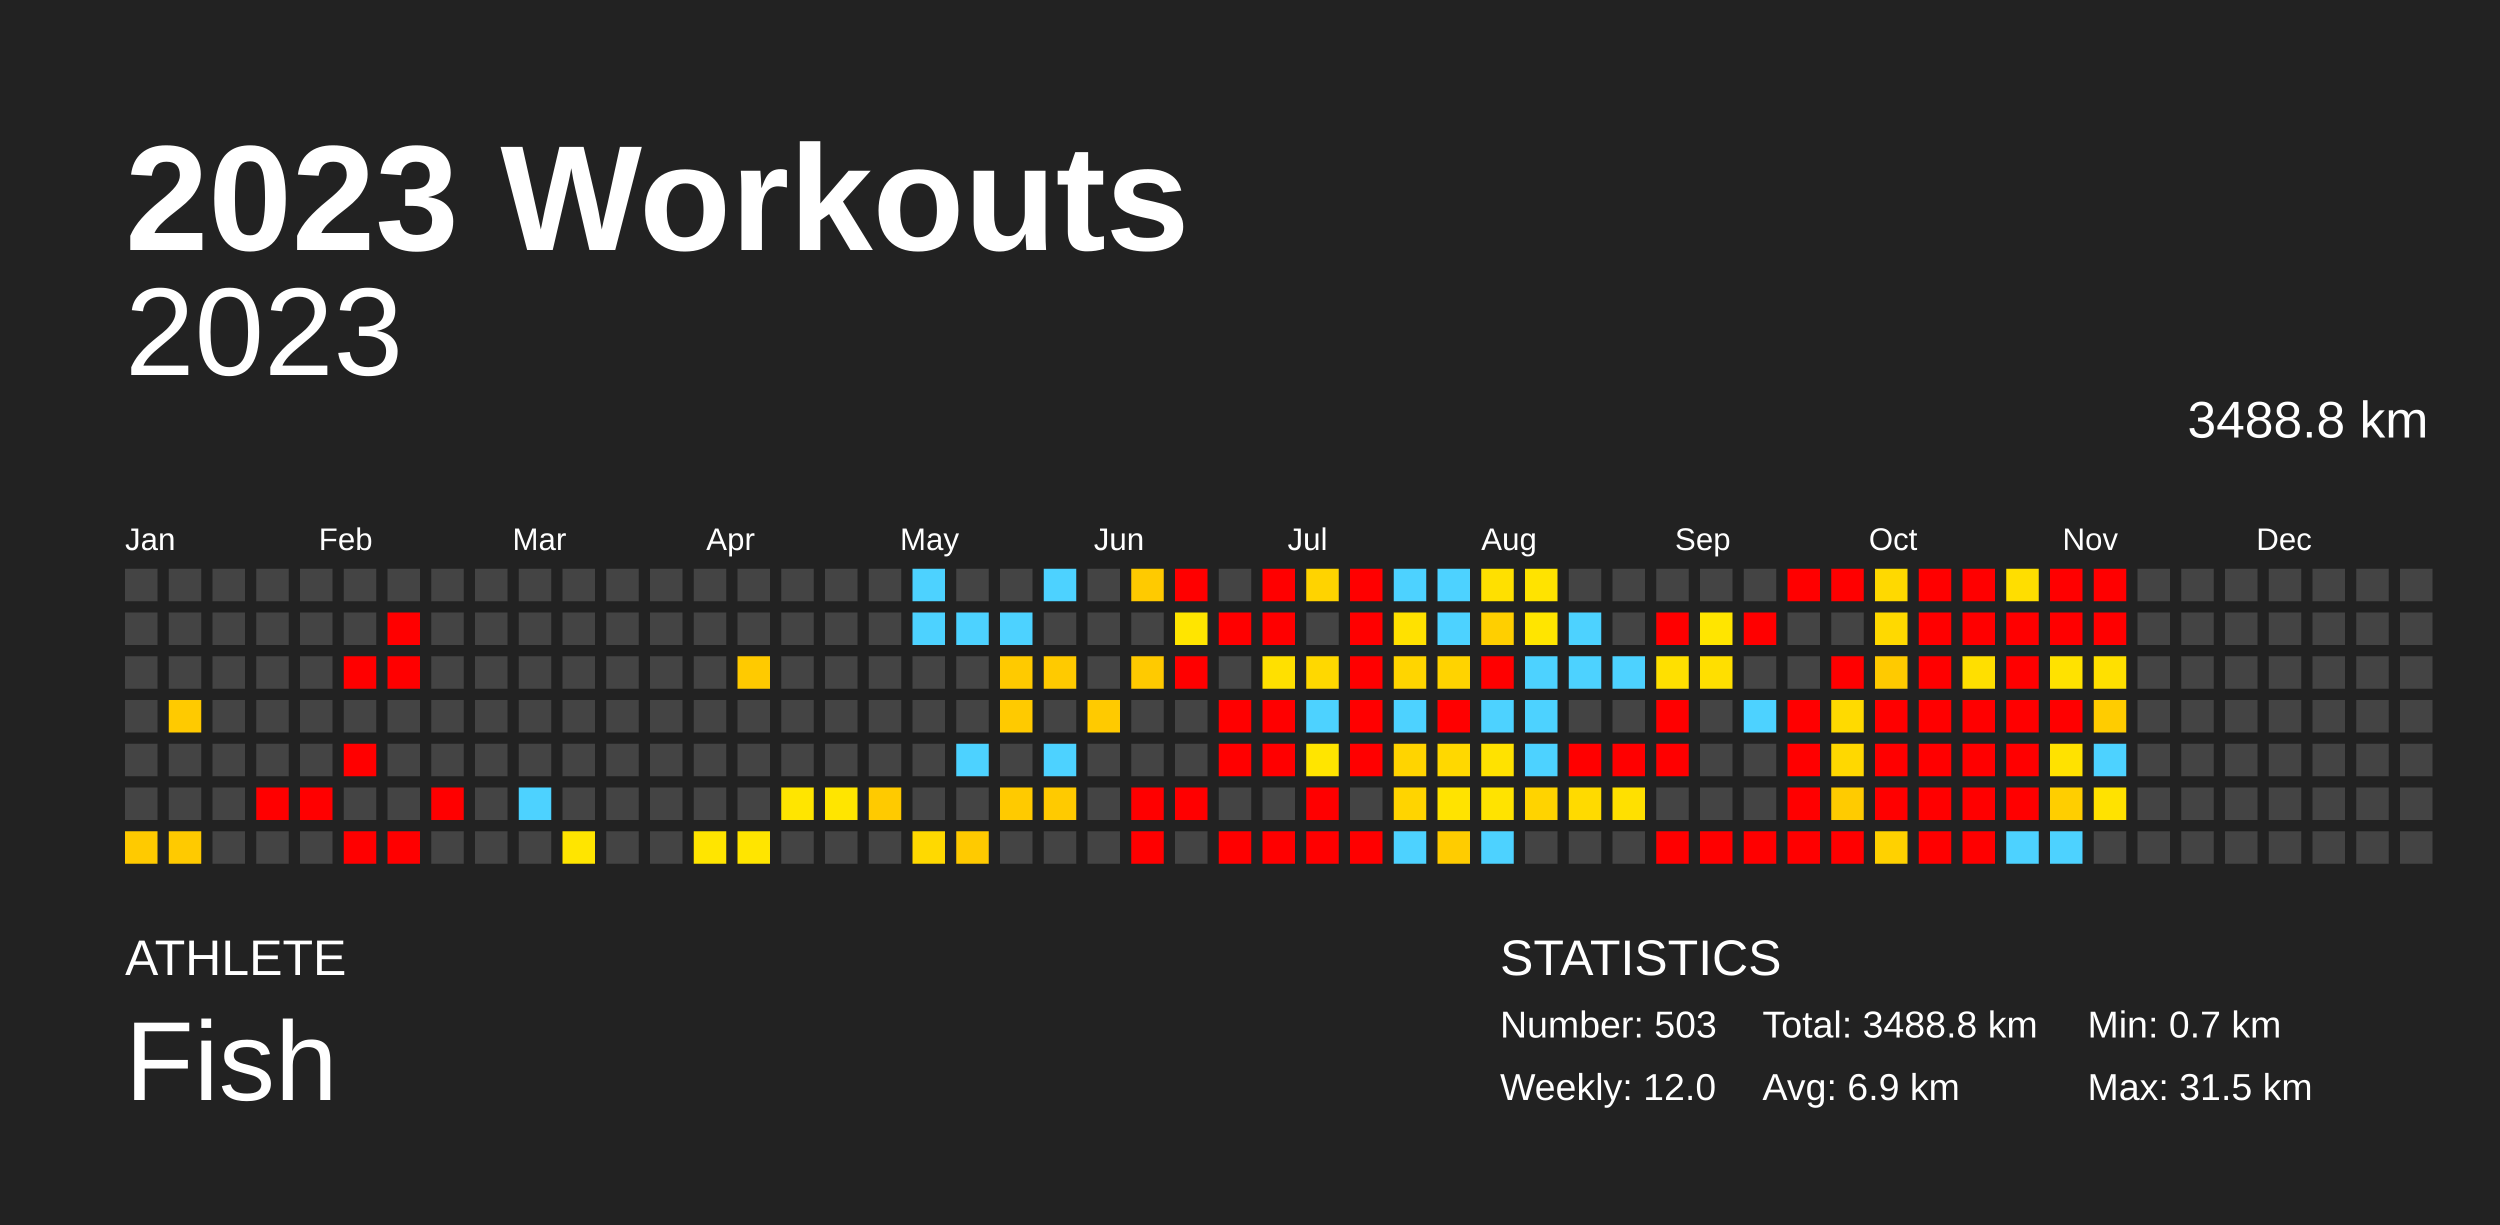
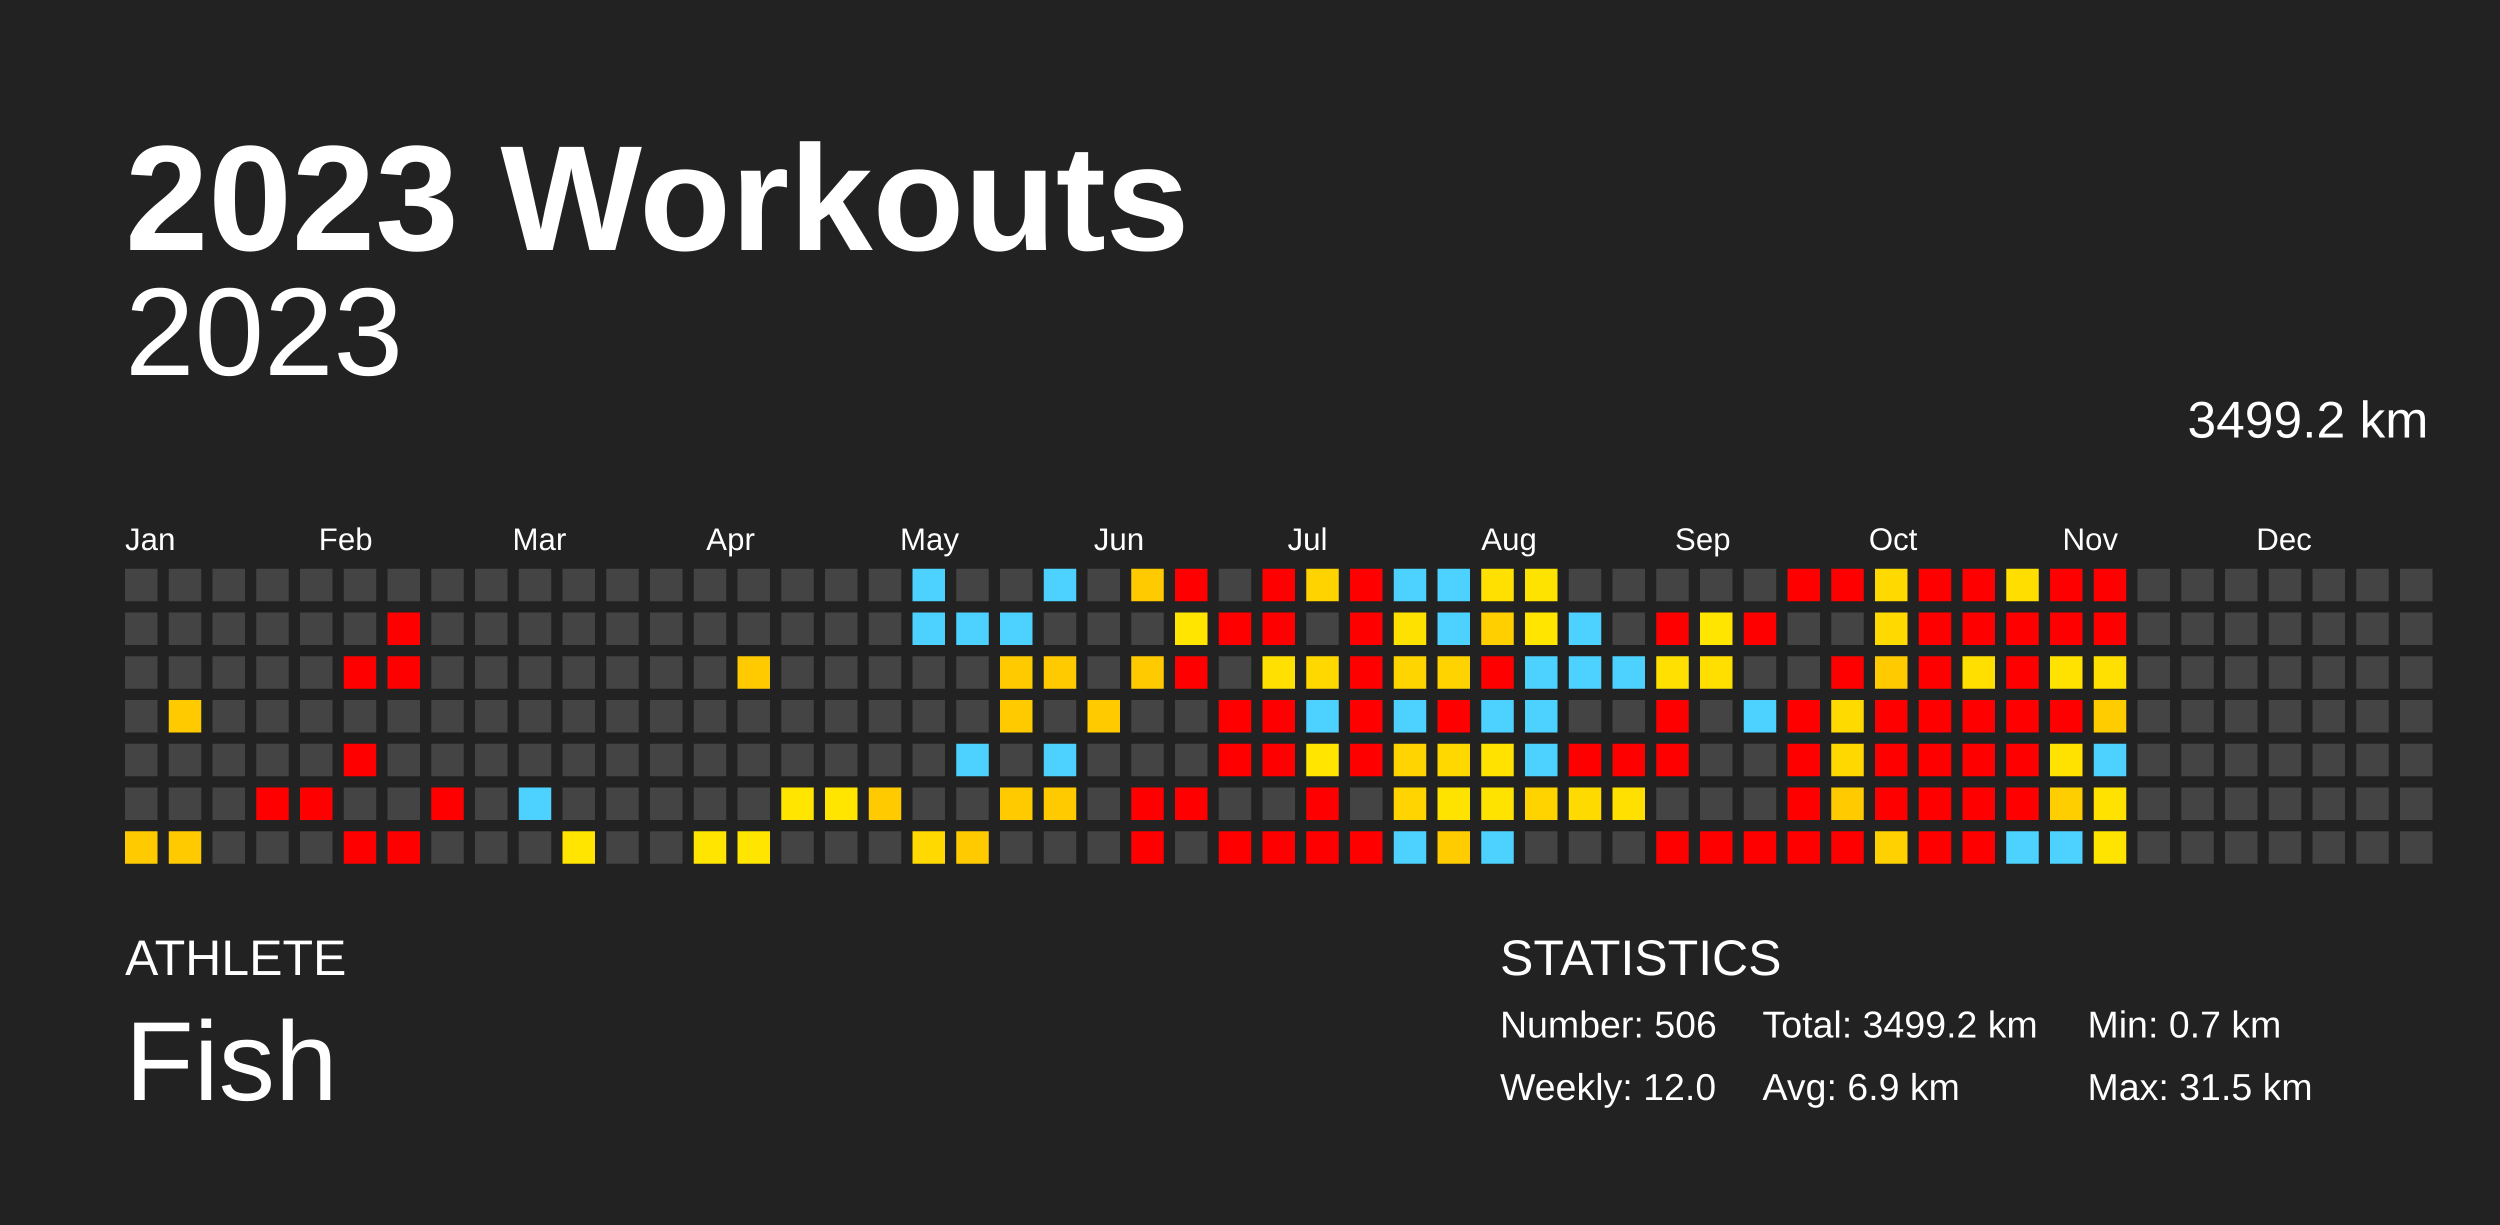
<svg xmlns="http://www.w3.org/2000/svg" baseProfile="full" height="98mm" version="1.1" viewBox="0,0,200,98" width="200mm">
  <defs />
  <rect fill="#222222" height="98" width="200" x="0" y="0" />
  <text fill="#FFFFFF" style="font-size:12px; font-family:Arial; font-weight:bold;" x="10" y="20">2023 Workouts</text>
  <text fill="#FFFFFF" style="font-size:4px; font-family:Arial" x="10" y="78">ATHLETE</text>
  <text fill="#FFFFFF" style="font-size:9px; font-family:Arial" x="10" y="88">Fish</text>
  <text fill="#FFFFFF" style="font-size:4px; font-family:Arial" x="120" y="78">STATISTICS</text>
-   <text fill="#FFFFFF" style="font-size:3px; font-family:Arial" x="120" y="83">Number: 503</text>
+   <text fill="#FFFFFF" style="font-size:3px; font-family:Arial" x="120" y="83">Number: 506</text>
  <text fill="#FFFFFF" style="font-size:3px; font-family:Arial" x="120" y="88">Weekly: 12.0</text>
-   <text fill="#FFFFFF" style="font-size:3px; font-family:Arial" x="141" y="83">Total: 3488.8 km</text>
+   <text fill="#FFFFFF" style="font-size:3px; font-family:Arial" x="141" y="83">Total: 3499.2 km</text>
  <text fill="#FFFFFF" style="font-size:3px; font-family:Arial" x="141" y="88">Avg: 6.9 km</text>
  <text fill="#FFFFFF" style="font-size:3px; font-family:Arial" x="167" y="83">Min: 0.7 km</text>
  <text fill="#FFFFFF" style="font-size:3px; font-family:Arial" x="167" y="88">Max: 31.5 km</text>
  <text alignment-baseline="hanging" fill="#FFFFFF" style="font-size:10.0px; font-family:Arial;" x="10" y="30">2023</text>
-   <text alignment-baseline="hanging" fill="#FFFFFF" style="font-size:4.125px; font-family:Arial;" x="175" y="35">3488.8 km</text>
+   <text alignment-baseline="hanging" fill="#FFFFFF" style="font-size:4.125px; font-family:Arial;" x="175" y="35">3499.2 km</text>
  <text fill="#FFFFFF" style="font-size:2.5px; font-family:Arial" x="10.0" y="44">Jan</text>
  <text fill="#FFFFFF" style="font-size:2.5px; font-family:Arial" x="25.5" y="44">Feb</text>
  <text fill="#FFFFFF" style="font-size:2.5px; font-family:Arial" x="41.0" y="44">Mar</text>
  <text fill="#FFFFFF" style="font-size:2.5px; font-family:Arial" x="56.5" y="44">Apr</text>
  <text fill="#FFFFFF" style="font-size:2.5px; font-family:Arial" x="72.0" y="44">May</text>
  <text fill="#FFFFFF" style="font-size:2.5px; font-family:Arial" x="87.5" y="44">Jun</text>
  <text fill="#FFFFFF" style="font-size:2.5px; font-family:Arial" x="103.0" y="44">Jul</text>
  <text fill="#FFFFFF" style="font-size:2.5px; font-family:Arial" x="118.5" y="44">Aug</text>
  <text fill="#FFFFFF" style="font-size:2.5px; font-family:Arial" x="134.0" y="44">Sep</text>
  <text fill="#FFFFFF" style="font-size:2.5px; font-family:Arial" x="149.5" y="44">Oct</text>
  <text fill="#FFFFFF" style="font-size:2.5px; font-family:Arial" x="165.0" y="44">Nov</text>
  <text fill="#FFFFFF" style="font-size:2.5px; font-family:Arial" x="180.5" y="44">Dec</text>
  <rect fill="#444444" height="2.6" width="2.6" x="10.0" y="45.5" />
  <rect fill="#444444" height="2.6" width="2.6" x="10.0" y="49.0" />
  <rect fill="#444444" height="2.6" width="2.6" x="10.0" y="52.5" />
  <rect fill="#444444" height="2.6" width="2.6" x="10.0" y="56.0" />
  <rect fill="#444444" height="2.6" width="2.6" x="10.0" y="59.5" />
  <rect fill="#444444" height="2.6" width="2.6" x="10.0" y="63.0" />
  <rect fill="#ffca00" height="2.6" width="2.6" x="10.0" y="66.5" />
  <rect fill="#444444" height="2.6" width="2.6" x="13.5" y="45.5" />
  <rect fill="#444444" height="2.6" width="2.6" x="13.5" y="49.0" />
  <rect fill="#444444" height="2.6" width="2.6" x="13.5" y="52.5" />
  <rect fill="#ffca00" height="2.6" width="2.6" x="13.5" y="56.0" />
  <rect fill="#444444" height="2.6" width="2.6" x="13.5" y="59.5" />
  <rect fill="#444444" height="2.6" width="2.6" x="13.5" y="63.0" />
  <rect fill="#ffca00" height="2.6" width="2.6" x="13.5" y="66.5" />
  <rect fill="#444444" height="2.6" width="2.6" x="17.0" y="45.5" />
  <rect fill="#444444" height="2.6" width="2.6" x="17.0" y="49.0" />
  <rect fill="#444444" height="2.6" width="2.6" x="17.0" y="52.5" />
  <rect fill="#444444" height="2.6" width="2.6" x="17.0" y="56.0" />
  <rect fill="#444444" height="2.6" width="2.6" x="17.0" y="59.5" />
  <rect fill="#444444" height="2.6" width="2.6" x="17.0" y="63.0" />
  <rect fill="#444444" height="2.6" width="2.6" x="17.0" y="66.5" />
  <rect fill="#444444" height="2.6" width="2.6" x="20.5" y="45.5" />
  <rect fill="#444444" height="2.6" width="2.6" x="20.5" y="49.0" />
  <rect fill="#444444" height="2.6" width="2.6" x="20.5" y="52.5" />
  <rect fill="#444444" height="2.6" width="2.6" x="20.5" y="56.0" />
  <rect fill="#444444" height="2.6" width="2.6" x="20.5" y="59.5" />
  <rect fill="red" height="2.6" width="2.6" x="20.5" y="63.0" />
  <rect fill="#444444" height="2.6" width="2.6" x="20.5" y="66.5" />
  <rect fill="#444444" height="2.6" width="2.6" x="24.0" y="45.5" />
  <rect fill="#444444" height="2.6" width="2.6" x="24.0" y="49.0" />
  <rect fill="#444444" height="2.6" width="2.6" x="24.0" y="52.5" />
  <rect fill="#444444" height="2.6" width="2.6" x="24.0" y="56.0" />
  <rect fill="#444444" height="2.6" width="2.6" x="24.0" y="59.5" />
  <rect fill="red" height="2.6" width="2.6" x="24.0" y="63.0" />
  <rect fill="#444444" height="2.6" width="2.6" x="24.0" y="66.5" />
  <rect fill="#444444" height="2.6" width="2.6" x="27.5" y="45.5" />
  <rect fill="#444444" height="2.6" width="2.6" x="27.5" y="49.0" />
  <rect fill="red" height="2.6" width="2.6" x="27.5" y="52.5" />
  <rect fill="#444444" height="2.6" width="2.6" x="27.5" y="56.0" />
  <rect fill="red" height="2.6" width="2.6" x="27.5" y="59.5" />
  <rect fill="#444444" height="2.6" width="2.6" x="27.5" y="63.0" />
  <rect fill="red" height="2.6" width="2.6" x="27.5" y="66.5" />
  <rect fill="#444444" height="2.6" width="2.6" x="31.0" y="45.5" />
  <rect fill="red" height="2.6" width="2.6" x="31.0" y="49.0" />
  <rect fill="red" height="2.6" width="2.6" x="31.0" y="52.5" />
  <rect fill="#444444" height="2.6" width="2.6" x="31.0" y="56.0" />
  <rect fill="#444444" height="2.6" width="2.6" x="31.0" y="59.5" />
  <rect fill="#444444" height="2.6" width="2.6" x="31.0" y="63.0" />
  <rect fill="red" height="2.6" width="2.6" x="31.0" y="66.5" />
  <rect fill="#444444" height="2.6" width="2.6" x="34.5" y="45.5" />
  <rect fill="#444444" height="2.6" width="2.6" x="34.5" y="49.0" />
  <rect fill="#444444" height="2.6" width="2.6" x="34.5" y="52.5" />
  <rect fill="#444444" height="2.6" width="2.6" x="34.5" y="56.0" />
  <rect fill="#444444" height="2.6" width="2.6" x="34.5" y="59.5" />
  <rect fill="red" height="2.6" width="2.6" x="34.5" y="63.0" />
  <rect fill="#444444" height="2.6" width="2.6" x="34.5" y="66.5" />
  <rect fill="#444444" height="2.6" width="2.6" x="38.0" y="45.5" />
  <rect fill="#444444" height="2.6" width="2.6" x="38.0" y="49.0" />
  <rect fill="#444444" height="2.6" width="2.6" x="38.0" y="52.5" />
  <rect fill="#444444" height="2.6" width="2.6" x="38.0" y="56.0" />
  <rect fill="#444444" height="2.6" width="2.6" x="38.0" y="59.5" />
  <rect fill="#444444" height="2.6" width="2.6" x="38.0" y="63.0" />
  <rect fill="#444444" height="2.6" width="2.6" x="38.0" y="66.5" />
  <rect fill="#444444" height="2.6" width="2.6" x="41.5" y="45.5" />
  <rect fill="#444444" height="2.6" width="2.6" x="41.5" y="49.0" />
  <rect fill="#444444" height="2.6" width="2.6" x="41.5" y="52.5" />
  <rect fill="#444444" height="2.6" width="2.6" x="41.5" y="56.0" />
  <rect fill="#444444" height="2.6" width="2.6" x="41.5" y="59.5" />
  <rect fill="#4dd2ff" height="2.6" width="2.6" x="41.5" y="63.0" />
  <rect fill="#444444" height="2.6" width="2.6" x="41.5" y="66.5" />
  <rect fill="#444444" height="2.6" width="2.6" x="45.0" y="45.5" />
  <rect fill="#444444" height="2.6" width="2.6" x="45.0" y="49.0" />
  <rect fill="#444444" height="2.6" width="2.6" x="45.0" y="52.5" />
  <rect fill="#444444" height="2.6" width="2.6" x="45.0" y="56.0" />
  <rect fill="#444444" height="2.6" width="2.6" x="45.0" y="59.5" />
  <rect fill="#444444" height="2.6" width="2.6" x="45.0" y="63.0" />
  <rect fill="#ffe500" height="2.6" width="2.6" x="45.0" y="66.5" />
  <rect fill="#444444" height="2.6" width="2.6" x="48.5" y="45.5" />
  <rect fill="#444444" height="2.6" width="2.6" x="48.5" y="49.0" />
  <rect fill="#444444" height="2.6" width="2.6" x="48.5" y="52.5" />
  <rect fill="#444444" height="2.6" width="2.6" x="48.5" y="56.0" />
  <rect fill="#444444" height="2.6" width="2.6" x="48.5" y="59.5" />
  <rect fill="#444444" height="2.6" width="2.6" x="48.5" y="63.0" />
  <rect fill="#444444" height="2.6" width="2.6" x="48.5" y="66.5" />
  <rect fill="#444444" height="2.6" width="2.6" x="52.0" y="45.5" />
  <rect fill="#444444" height="2.6" width="2.6" x="52.0" y="49.0" />
  <rect fill="#444444" height="2.6" width="2.6" x="52.0" y="52.5" />
  <rect fill="#444444" height="2.6" width="2.6" x="52.0" y="56.0" />
  <rect fill="#444444" height="2.6" width="2.6" x="52.0" y="59.5" />
  <rect fill="#444444" height="2.6" width="2.6" x="52.0" y="63.0" />
  <rect fill="#444444" height="2.6" width="2.6" x="52.0" y="66.5" />
  <rect fill="#444444" height="2.6" width="2.6" x="55.5" y="45.5" />
  <rect fill="#444444" height="2.6" width="2.6" x="55.5" y="49.0" />
  <rect fill="#444444" height="2.6" width="2.6" x="55.5" y="52.5" />
  <rect fill="#444444" height="2.6" width="2.6" x="55.5" y="56.0" />
  <rect fill="#444444" height="2.6" width="2.6" x="55.5" y="59.5" />
  <rect fill="#444444" height="2.6" width="2.6" x="55.5" y="63.0" />
  <rect fill="#ffe500" height="2.6" width="2.6" x="55.5" y="66.5" />
  <rect fill="#444444" height="2.6" width="2.6" x="59.0" y="45.5" />
  <rect fill="#444444" height="2.6" width="2.6" x="59.0" y="49.0" />
  <rect fill="#ffca00" height="2.6" width="2.6" x="59.0" y="52.5" />
  <rect fill="#444444" height="2.6" width="2.6" x="59.0" y="56.0" />
  <rect fill="#444444" height="2.6" width="2.6" x="59.0" y="59.5" />
  <rect fill="#444444" height="2.6" width="2.6" x="59.0" y="63.0" />
  <rect fill="#ffe500" height="2.6" width="2.6" x="59.0" y="66.5" />
  <rect fill="#444444" height="2.6" width="2.6" x="62.5" y="45.5" />
  <rect fill="#444444" height="2.6" width="2.6" x="62.5" y="49.0" />
  <rect fill="#444444" height="2.6" width="2.6" x="62.5" y="52.5" />
  <rect fill="#444444" height="2.6" width="2.6" x="62.5" y="56.0" />
  <rect fill="#444444" height="2.6" width="2.6" x="62.5" y="59.5" />
  <rect fill="#ffe500" height="2.6" width="2.6" x="62.5" y="63.0" />
  <rect fill="#444444" height="2.6" width="2.6" x="62.5" y="66.5" />
  <rect fill="#444444" height="2.6" width="2.6" x="66.0" y="45.5" />
  <rect fill="#444444" height="2.6" width="2.6" x="66.0" y="49.0" />
  <rect fill="#444444" height="2.6" width="2.6" x="66.0" y="52.5" />
  <rect fill="#444444" height="2.6" width="2.6" x="66.0" y="56.0" />
  <rect fill="#444444" height="2.6" width="2.6" x="66.0" y="59.5" />
  <rect fill="#ffe500" height="2.6" width="2.6" x="66.0" y="63.0" />
  <rect fill="#444444" height="2.6" width="2.6" x="66.0" y="66.5" />
  <rect fill="#444444" height="2.6" width="2.6" x="69.5" y="45.5" />
  <rect fill="#444444" height="2.6" width="2.6" x="69.5" y="49.0" />
  <rect fill="#444444" height="2.6" width="2.6" x="69.5" y="52.5" />
  <rect fill="#444444" height="2.6" width="2.6" x="69.5" y="56.0" />
  <rect fill="#444444" height="2.6" width="2.6" x="69.5" y="59.5" />
  <rect fill="#ffca00" height="2.6" width="2.6" x="69.5" y="63.0" />
  <rect fill="#444444" height="2.6" width="2.6" x="69.5" y="66.5" />
  <rect fill="#4dd2ff" height="2.6" width="2.6" x="73.0" y="45.5" />
  <rect fill="#4dd2ff" height="2.6" width="2.6" x="73.0" y="49.0" />
  <rect fill="#444444" height="2.6" width="2.6" x="73.0" y="52.5" />
  <rect fill="#444444" height="2.6" width="2.6" x="73.0" y="56.0" />
  <rect fill="#444444" height="2.6" width="2.6" x="73.0" y="59.5" />
  <rect fill="#444444" height="2.6" width="2.6" x="73.0" y="63.0" />
  <rect fill="#ffd900" height="2.6" width="2.6" x="73.0" y="66.5" />
  <rect fill="#444444" height="2.6" width="2.6" x="76.5" y="45.5" />
  <rect fill="#4dd2ff" height="2.6" width="2.6" x="76.5" y="49.0" />
  <rect fill="#444444" height="2.6" width="2.6" x="76.5" y="52.5" />
  <rect fill="#444444" height="2.6" width="2.6" x="76.5" y="56.0" />
  <rect fill="#4dd2ff" height="2.6" width="2.6" x="76.5" y="59.5" />
  <rect fill="#444444" height="2.6" width="2.6" x="76.5" y="63.0" />
  <rect fill="#ffca00" height="2.6" width="2.6" x="76.5" y="66.5" />
  <rect fill="#444444" height="2.6" width="2.6" x="80.0" y="45.5" />
  <rect fill="#4dd2ff" height="2.6" width="2.6" x="80.0" y="49.0" />
  <rect fill="#ffca00" height="2.6" width="2.6" x="80.0" y="52.5" />
  <rect fill="#ffca00" height="2.6" width="2.6" x="80.0" y="56.0" />
  <rect fill="#444444" height="2.6" width="2.6" x="80.0" y="59.5" />
  <rect fill="#ffca00" height="2.6" width="2.6" x="80.0" y="63.0" />
  <rect fill="#444444" height="2.6" width="2.6" x="80.0" y="66.5" />
  <rect fill="#4dd2ff" height="2.6" width="2.6" x="83.5" y="45.5" />
  <rect fill="#444444" height="2.6" width="2.6" x="83.5" y="49.0" />
  <rect fill="#ffca00" height="2.6" width="2.6" x="83.5" y="52.5" />
  <rect fill="#444444" height="2.6" width="2.6" x="83.5" y="56.0" />
  <rect fill="#4dd2ff" height="2.6" width="2.6" x="83.5" y="59.5" />
  <rect fill="#ffca00" height="2.6" width="2.6" x="83.5" y="63.0" />
  <rect fill="#444444" height="2.6" width="2.6" x="83.5" y="66.5" />
  <rect fill="#444444" height="2.6" width="2.6" x="87.0" y="45.5" />
  <rect fill="#444444" height="2.6" width="2.6" x="87.0" y="49.0" />
  <rect fill="#444444" height="2.6" width="2.6" x="87.0" y="52.5" />
  <rect fill="#ffca00" height="2.6" width="2.6" x="87.0" y="56.0" />
  <rect fill="#444444" height="2.6" width="2.6" x="87.0" y="59.5" />
  <rect fill="#444444" height="2.6" width="2.6" x="87.0" y="63.0" />
  <rect fill="#444444" height="2.6" width="2.6" x="87.0" y="66.5" />
  <rect fill="#ffca00" height="2.6" width="2.6" x="90.5" y="45.5" />
  <rect fill="#444444" height="2.6" width="2.6" x="90.5" y="49.0" />
  <rect fill="#ffca00" height="2.6" width="2.6" x="90.5" y="52.5" />
  <rect fill="#444444" height="2.6" width="2.6" x="90.5" y="56.0" />
  <rect fill="#444444" height="2.6" width="2.6" x="90.5" y="59.5" />
  <rect fill="red" height="2.6" width="2.6" x="90.5" y="63.0" />
  <rect fill="red" height="2.6" width="2.6" x="90.5" y="66.5" />
  <rect fill="red" height="2.6" width="2.6" x="94.0" y="45.5" />
  <rect fill="#ffe500" height="2.6" width="2.6" x="94.0" y="49.0" />
  <rect fill="red" height="2.6" width="2.6" x="94.0" y="52.5" />
  <rect fill="#444444" height="2.6" width="2.6" x="94.0" y="56.0" />
  <rect fill="#444444" height="2.6" width="2.6" x="94.0" y="59.5" />
  <rect fill="red" height="2.6" width="2.6" x="94.0" y="63.0" />
  <rect fill="#444444" height="2.6" width="2.6" x="94.0" y="66.5" />
  <rect fill="#444444" height="2.6" width="2.6" x="97.5" y="45.5" />
  <rect fill="red" height="2.6" width="2.6" x="97.5" y="49.0" />
  <rect fill="#444444" height="2.6" width="2.6" x="97.5" y="52.5" />
  <rect fill="red" height="2.6" width="2.6" x="97.5" y="56.0" />
  <rect fill="red" height="2.6" width="2.6" x="97.5" y="59.5" />
  <rect fill="#444444" height="2.6" width="2.6" x="97.5" y="63.0" />
  <rect fill="red" height="2.6" width="2.6" x="97.5" y="66.5" />
  <rect fill="red" height="2.6" width="2.6" x="101.0" y="45.5" />
  <rect fill="red" height="2.6" width="2.6" x="101.0" y="49.0" />
  <rect fill="#ffe000" height="2.6" width="2.6" x="101.0" y="52.5" />
  <rect fill="red" height="2.6" width="2.6" x="101.0" y="56.0" />
  <rect fill="red" height="2.6" width="2.6" x="101.0" y="59.5" />
  <rect fill="#444444" height="2.6" width="2.6" x="101.0" y="63.0" />
  <rect fill="red" height="2.6" width="2.6" x="101.0" y="66.5" />
  <rect fill="#ffd300" height="2.6" width="2.6" x="104.5" y="45.5" />
  <rect fill="#444444" height="2.6" width="2.6" x="104.5" y="49.0" />
  <rect fill="#ffd800" height="2.6" width="2.6" x="104.5" y="52.5" />
  <rect fill="#4dd2ff" height="2.6" width="2.6" x="104.5" y="56.0" />
  <rect fill="#ffe500" height="2.6" width="2.6" x="104.5" y="59.5" />
  <rect fill="red" height="2.6" width="2.6" x="104.5" y="63.0" />
  <rect fill="red" height="2.6" width="2.6" x="104.5" y="66.5" />
  <rect fill="red" height="2.6" width="2.6" x="108.0" y="45.5" />
  <rect fill="red" height="2.6" width="2.6" x="108.0" y="49.0" />
  <rect fill="red" height="2.6" width="2.6" x="108.0" y="52.5" />
  <rect fill="red" height="2.6" width="2.6" x="108.0" y="56.0" />
  <rect fill="red" height="2.6" width="2.6" x="108.0" y="59.5" />
  <rect fill="#444444" height="2.6" width="2.6" x="108.0" y="63.0" />
  <rect fill="red" height="2.6" width="2.6" x="108.0" y="66.5" />
  <rect fill="#4dd2ff" height="2.6" width="2.6" x="111.5" y="45.5" />
  <rect fill="#ffe100" height="2.6" width="2.6" x="111.5" y="49.0" />
  <rect fill="#ffd500" height="2.6" width="2.6" x="111.5" y="52.5" />
  <rect fill="#4dd2ff" height="2.6" width="2.6" x="111.5" y="56.0" />
  <rect fill="#ffd400" height="2.6" width="2.6" x="111.5" y="59.5" />
  <rect fill="#ffd400" height="2.6" width="2.6" x="111.5" y="63.0" />
  <rect fill="#4dd2ff" height="2.6" width="2.6" x="111.5" y="66.5" />
  <rect fill="#4dd2ff" height="2.6" width="2.6" x="115.0" y="45.5" />
  <rect fill="#4dd2ff" height="2.6" width="2.6" x="115.0" y="49.0" />
  <rect fill="#ffd300" height="2.6" width="2.6" x="115.0" y="52.5" />
  <rect fill="red" height="2.6" width="2.6" x="115.0" y="56.0" />
  <rect fill="#ffd800" height="2.6" width="2.6" x="115.0" y="59.5" />
  <rect fill="#ffe300" height="2.6" width="2.6" x="115.0" y="63.0" />
  <rect fill="#ffcc00" height="2.6" width="2.6" x="115.0" y="66.5" />
  <rect fill="#ffe000" height="2.6" width="2.6" x="118.5" y="45.5" />
  <rect fill="#ffcf00" height="2.6" width="2.6" x="118.5" y="49.0" />
  <rect fill="red" height="2.6" width="2.6" x="118.5" y="52.5" />
  <rect fill="#4dd2ff" height="2.6" width="2.6" x="118.5" y="56.0" />
  <rect fill="#ffe200" height="2.6" width="2.6" x="118.5" y="59.5" />
  <rect fill="#ffe300" height="2.6" width="2.6" x="118.5" y="63.0" />
  <rect fill="#4dd2ff" height="2.6" width="2.6" x="118.5" y="66.5" />
  <rect fill="#ffe300" height="2.6" width="2.6" x="122.0" y="45.5" />
  <rect fill="#ffe500" height="2.6" width="2.6" x="122.0" y="49.0" />
  <rect fill="#4dd2ff" height="2.6" width="2.6" x="122.0" y="52.5" />
  <rect fill="#4dd2ff" height="2.6" width="2.6" x="122.0" y="56.0" />
  <rect fill="#4dd2ff" height="2.6" width="2.6" x="122.0" y="59.5" />
  <rect fill="#ffd300" height="2.6" width="2.6" x="122.0" y="63.0" />
  <rect fill="#444444" height="2.6" width="2.6" x="122.0" y="66.5" />
  <rect fill="#444444" height="2.6" width="2.6" x="125.5" y="45.5" />
  <rect fill="#4dd2ff" height="2.6" width="2.6" x="125.5" y="49.0" />
  <rect fill="#4dd2ff" height="2.6" width="2.6" x="125.5" y="52.5" />
  <rect fill="#444444" height="2.6" width="2.6" x="125.5" y="56.0" />
  <rect fill="red" height="2.6" width="2.6" x="125.5" y="59.5" />
  <rect fill="#ffda00" height="2.6" width="2.6" x="125.5" y="63.0" />
  <rect fill="#444444" height="2.6" width="2.6" x="125.5" y="66.5" />
  <rect fill="#444444" height="2.6" width="2.6" x="129.0" y="45.5" />
  <rect fill="#444444" height="2.6" width="2.6" x="129.0" y="49.0" />
  <rect fill="#4dd2ff" height="2.6" width="2.6" x="129.0" y="52.5" />
  <rect fill="#444444" height="2.6" width="2.6" x="129.0" y="56.0" />
  <rect fill="red" height="2.6" width="2.6" x="129.0" y="59.5" />
  <rect fill="#ffe000" height="2.6" width="2.6" x="129.0" y="63.0" />
  <rect fill="#444444" height="2.6" width="2.6" x="129.0" y="66.5" />
  <rect fill="#444444" height="2.6" width="2.6" x="132.5" y="45.5" />
  <rect fill="red" height="2.6" width="2.6" x="132.5" y="49.0" />
  <rect fill="#ffe000" height="2.6" width="2.6" x="132.5" y="52.5" />
  <rect fill="red" height="2.6" width="2.6" x="132.5" y="56.0" />
  <rect fill="red" height="2.6" width="2.6" x="132.5" y="59.5" />
  <rect fill="#444444" height="2.6" width="2.6" x="132.5" y="63.0" />
  <rect fill="red" height="2.6" width="2.6" x="132.5" y="66.5" />
  <rect fill="#444444" height="2.6" width="2.6" x="136.0" y="45.5" />
  <rect fill="#ffe500" height="2.6" width="2.6" x="136.0" y="49.0" />
  <rect fill="#ffdf00" height="2.6" width="2.6" x="136.0" y="52.5" />
  <rect fill="#444444" height="2.6" width="2.6" x="136.0" y="56.0" />
  <rect fill="#444444" height="2.6" width="2.6" x="136.0" y="59.5" />
  <rect fill="#444444" height="2.6" width="2.6" x="136.0" y="63.0" />
  <rect fill="red" height="2.6" width="2.6" x="136.0" y="66.5" />
  <rect fill="#444444" height="2.6" width="2.6" x="139.5" y="45.5" />
  <rect fill="red" height="2.6" width="2.6" x="139.5" y="49.0" />
  <rect fill="#444444" height="2.6" width="2.6" x="139.5" y="52.5" />
  <rect fill="#4dd2ff" height="2.6" width="2.6" x="139.5" y="56.0" />
  <rect fill="#444444" height="2.6" width="2.6" x="139.5" y="59.5" />
  <rect fill="#444444" height="2.6" width="2.6" x="139.5" y="63.0" />
  <rect fill="red" height="2.6" width="2.6" x="139.5" y="66.5" />
  <rect fill="red" height="2.6" width="2.6" x="143.0" y="45.5" />
  <rect fill="#444444" height="2.6" width="2.6" x="143.0" y="49.0" />
  <rect fill="#444444" height="2.6" width="2.6" x="143.0" y="52.5" />
  <rect fill="red" height="2.6" width="2.6" x="143.0" y="56.0" />
  <rect fill="red" height="2.6" width="2.6" x="143.0" y="59.5" />
  <rect fill="red" height="2.6" width="2.6" x="143.0" y="63.0" />
  <rect fill="red" height="2.6" width="2.6" x="143.0" y="66.5" />
  <rect fill="red" height="2.6" width="2.6" x="146.5" y="45.5" />
  <rect fill="#444444" height="2.6" width="2.6" x="146.5" y="49.0" />
  <rect fill="red" height="2.6" width="2.6" x="146.5" y="52.5" />
  <rect fill="#ffda00" height="2.6" width="2.6" x="146.5" y="56.0" />
  <rect fill="#ffd800" height="2.6" width="2.6" x="146.5" y="59.5" />
  <rect fill="#ffcb00" height="2.6" width="2.6" x="146.5" y="63.0" />
  <rect fill="red" height="2.6" width="2.6" x="146.5" y="66.5" />
  <rect fill="#ffd900" height="2.6" width="2.6" x="150.0" y="45.5" />
  <rect fill="#ffd900" height="2.6" width="2.6" x="150.0" y="49.0" />
  <rect fill="#ffca00" height="2.6" width="2.6" x="150.0" y="52.5" />
  <rect fill="red" height="2.6" width="2.6" x="150.0" y="56.0" />
  <rect fill="red" height="2.6" width="2.6" x="150.0" y="59.5" />
  <rect fill="red" height="2.6" width="2.6" x="150.0" y="63.0" />
  <rect fill="#ffd100" height="2.6" width="2.6" x="150.0" y="66.5" />
  <rect fill="red" height="2.6" width="2.6" x="153.5" y="45.5" />
  <rect fill="red" height="2.6" width="2.6" x="153.5" y="49.0" />
  <rect fill="red" height="2.6" width="2.6" x="153.5" y="52.5" />
  <rect fill="red" height="2.6" width="2.6" x="153.5" y="56.0" />
  <rect fill="red" height="2.6" width="2.6" x="153.5" y="59.5" />
  <rect fill="red" height="2.6" width="2.6" x="153.5" y="63.0" />
  <rect fill="red" height="2.6" width="2.6" x="153.5" y="66.5" />
  <rect fill="red" height="2.6" width="2.6" x="157.0" y="45.5" />
  <rect fill="red" height="2.6" width="2.6" x="157.0" y="49.0" />
  <rect fill="#ffdf00" height="2.6" width="2.6" x="157.0" y="52.5" />
  <rect fill="red" height="2.6" width="2.6" x="157.0" y="56.0" />
  <rect fill="red" height="2.6" width="2.6" x="157.0" y="59.5" />
  <rect fill="red" height="2.6" width="2.6" x="157.0" y="63.0" />
  <rect fill="red" height="2.6" width="2.6" x="157.0" y="66.5" />
  <rect fill="#ffde00" height="2.6" width="2.6" x="160.5" y="45.5" />
  <rect fill="red" height="2.6" width="2.6" x="160.5" y="49.0" />
  <rect fill="red" height="2.6" width="2.6" x="160.5" y="52.5" />
  <rect fill="red" height="2.6" width="2.6" x="160.5" y="56.0" />
  <rect fill="red" height="2.6" width="2.6" x="160.5" y="59.5" />
  <rect fill="red" height="2.6" width="2.6" x="160.5" y="63.0" />
  <rect fill="#4dd2ff" height="2.6" width="2.6" x="160.5" y="66.5" />
  <rect fill="red" height="2.6" width="2.6" x="164.0" y="45.5" />
  <rect fill="red" height="2.6" width="2.6" x="164.0" y="49.0" />
  <rect fill="#ffe200" height="2.6" width="2.6" x="164.0" y="52.5" />
  <rect fill="red" height="2.6" width="2.6" x="164.0" y="56.0" />
  <rect fill="#ffe200" height="2.6" width="2.6" x="164.0" y="59.5" />
  <rect fill="#ffce00" height="2.6" width="2.6" x="164.0" y="63.0" />
  <rect fill="#4dd2ff" height="2.6" width="2.6" x="164.0" y="66.5" />
  <rect fill="red" height="2.6" width="2.6" x="167.5" y="45.5" />
  <rect fill="red" height="2.6" width="2.6" x="167.5" y="49.0" />
  <rect fill="#ffe000" height="2.6" width="2.6" x="167.5" y="52.5" />
  <rect fill="#ffcc00" height="2.6" width="2.6" x="167.5" y="56.0" />
  <rect fill="#4dd2ff" height="2.6" width="2.6" x="167.5" y="59.5" />
  <rect fill="#ffe200" height="2.6" width="2.6" x="167.5" y="63.0" />
-   <rect fill="#444444" height="2.6" width="2.6" x="167.5" y="66.5" />
+   <rect fill="#ffe400" height="2.6" width="2.6" x="167.5" y="66.5" />
  <rect fill="#444444" height="2.6" width="2.6" x="171.0" y="45.5" />
  <rect fill="#444444" height="2.6" width="2.6" x="171.0" y="49.0" />
  <rect fill="#444444" height="2.6" width="2.6" x="171.0" y="52.5" />
  <rect fill="#444444" height="2.6" width="2.6" x="171.0" y="56.0" />
  <rect fill="#444444" height="2.6" width="2.6" x="171.0" y="59.5" />
  <rect fill="#444444" height="2.6" width="2.6" x="171.0" y="63.0" />
  <rect fill="#444444" height="2.6" width="2.6" x="171.0" y="66.5" />
  <rect fill="#444444" height="2.6" width="2.6" x="174.5" y="45.5" />
  <rect fill="#444444" height="2.6" width="2.6" x="174.5" y="49.0" />
  <rect fill="#444444" height="2.6" width="2.6" x="174.5" y="52.5" />
  <rect fill="#444444" height="2.6" width="2.6" x="174.5" y="56.0" />
  <rect fill="#444444" height="2.6" width="2.6" x="174.5" y="59.5" />
  <rect fill="#444444" height="2.6" width="2.6" x="174.5" y="63.0" />
  <rect fill="#444444" height="2.6" width="2.6" x="174.5" y="66.5" />
  <rect fill="#444444" height="2.6" width="2.6" x="178.0" y="45.5" />
  <rect fill="#444444" height="2.6" width="2.6" x="178.0" y="49.0" />
  <rect fill="#444444" height="2.6" width="2.6" x="178.0" y="52.5" />
  <rect fill="#444444" height="2.6" width="2.6" x="178.0" y="56.0" />
  <rect fill="#444444" height="2.6" width="2.6" x="178.0" y="59.5" />
  <rect fill="#444444" height="2.6" width="2.6" x="178.0" y="63.0" />
  <rect fill="#444444" height="2.6" width="2.6" x="178.0" y="66.5" />
  <rect fill="#444444" height="2.6" width="2.6" x="181.5" y="45.5" />
  <rect fill="#444444" height="2.6" width="2.6" x="181.5" y="49.0" />
  <rect fill="#444444" height="2.6" width="2.6" x="181.5" y="52.5" />
  <rect fill="#444444" height="2.6" width="2.6" x="181.5" y="56.0" />
  <rect fill="#444444" height="2.6" width="2.6" x="181.5" y="59.5" />
  <rect fill="#444444" height="2.6" width="2.6" x="181.5" y="63.0" />
  <rect fill="#444444" height="2.6" width="2.6" x="181.5" y="66.5" />
  <rect fill="#444444" height="2.6" width="2.6" x="185.0" y="45.5" />
  <rect fill="#444444" height="2.6" width="2.6" x="185.0" y="49.0" />
  <rect fill="#444444" height="2.6" width="2.6" x="185.0" y="52.5" />
  <rect fill="#444444" height="2.6" width="2.6" x="185.0" y="56.0" />
  <rect fill="#444444" height="2.6" width="2.6" x="185.0" y="59.5" />
  <rect fill="#444444" height="2.6" width="2.6" x="185.0" y="63.0" />
  <rect fill="#444444" height="2.6" width="2.6" x="185.0" y="66.5" />
  <rect fill="#444444" height="2.6" width="2.6" x="188.5" y="45.5" />
  <rect fill="#444444" height="2.6" width="2.6" x="188.5" y="49.0" />
  <rect fill="#444444" height="2.6" width="2.6" x="188.5" y="52.5" />
  <rect fill="#444444" height="2.6" width="2.6" x="188.5" y="56.0" />
  <rect fill="#444444" height="2.6" width="2.6" x="188.5" y="59.5" />
  <rect fill="#444444" height="2.6" width="2.6" x="188.5" y="63.0" />
  <rect fill="#444444" height="2.6" width="2.6" x="188.5" y="66.5" />
  <rect fill="#444444" height="2.6" width="2.6" x="192.0" y="45.5" />
  <rect fill="#444444" height="2.6" width="2.6" x="192.0" y="49.0" />
  <rect fill="#444444" height="2.6" width="2.6" x="192.0" y="52.5" />
  <rect fill="#444444" height="2.6" width="2.6" x="192.0" y="56.0" />
  <rect fill="#444444" height="2.6" width="2.6" x="192.0" y="59.5" />
  <rect fill="#444444" height="2.6" width="2.6" x="192.0" y="63.0" />
  <rect fill="#444444" height="2.6" width="2.6" x="192.0" y="66.5" />
</svg>
